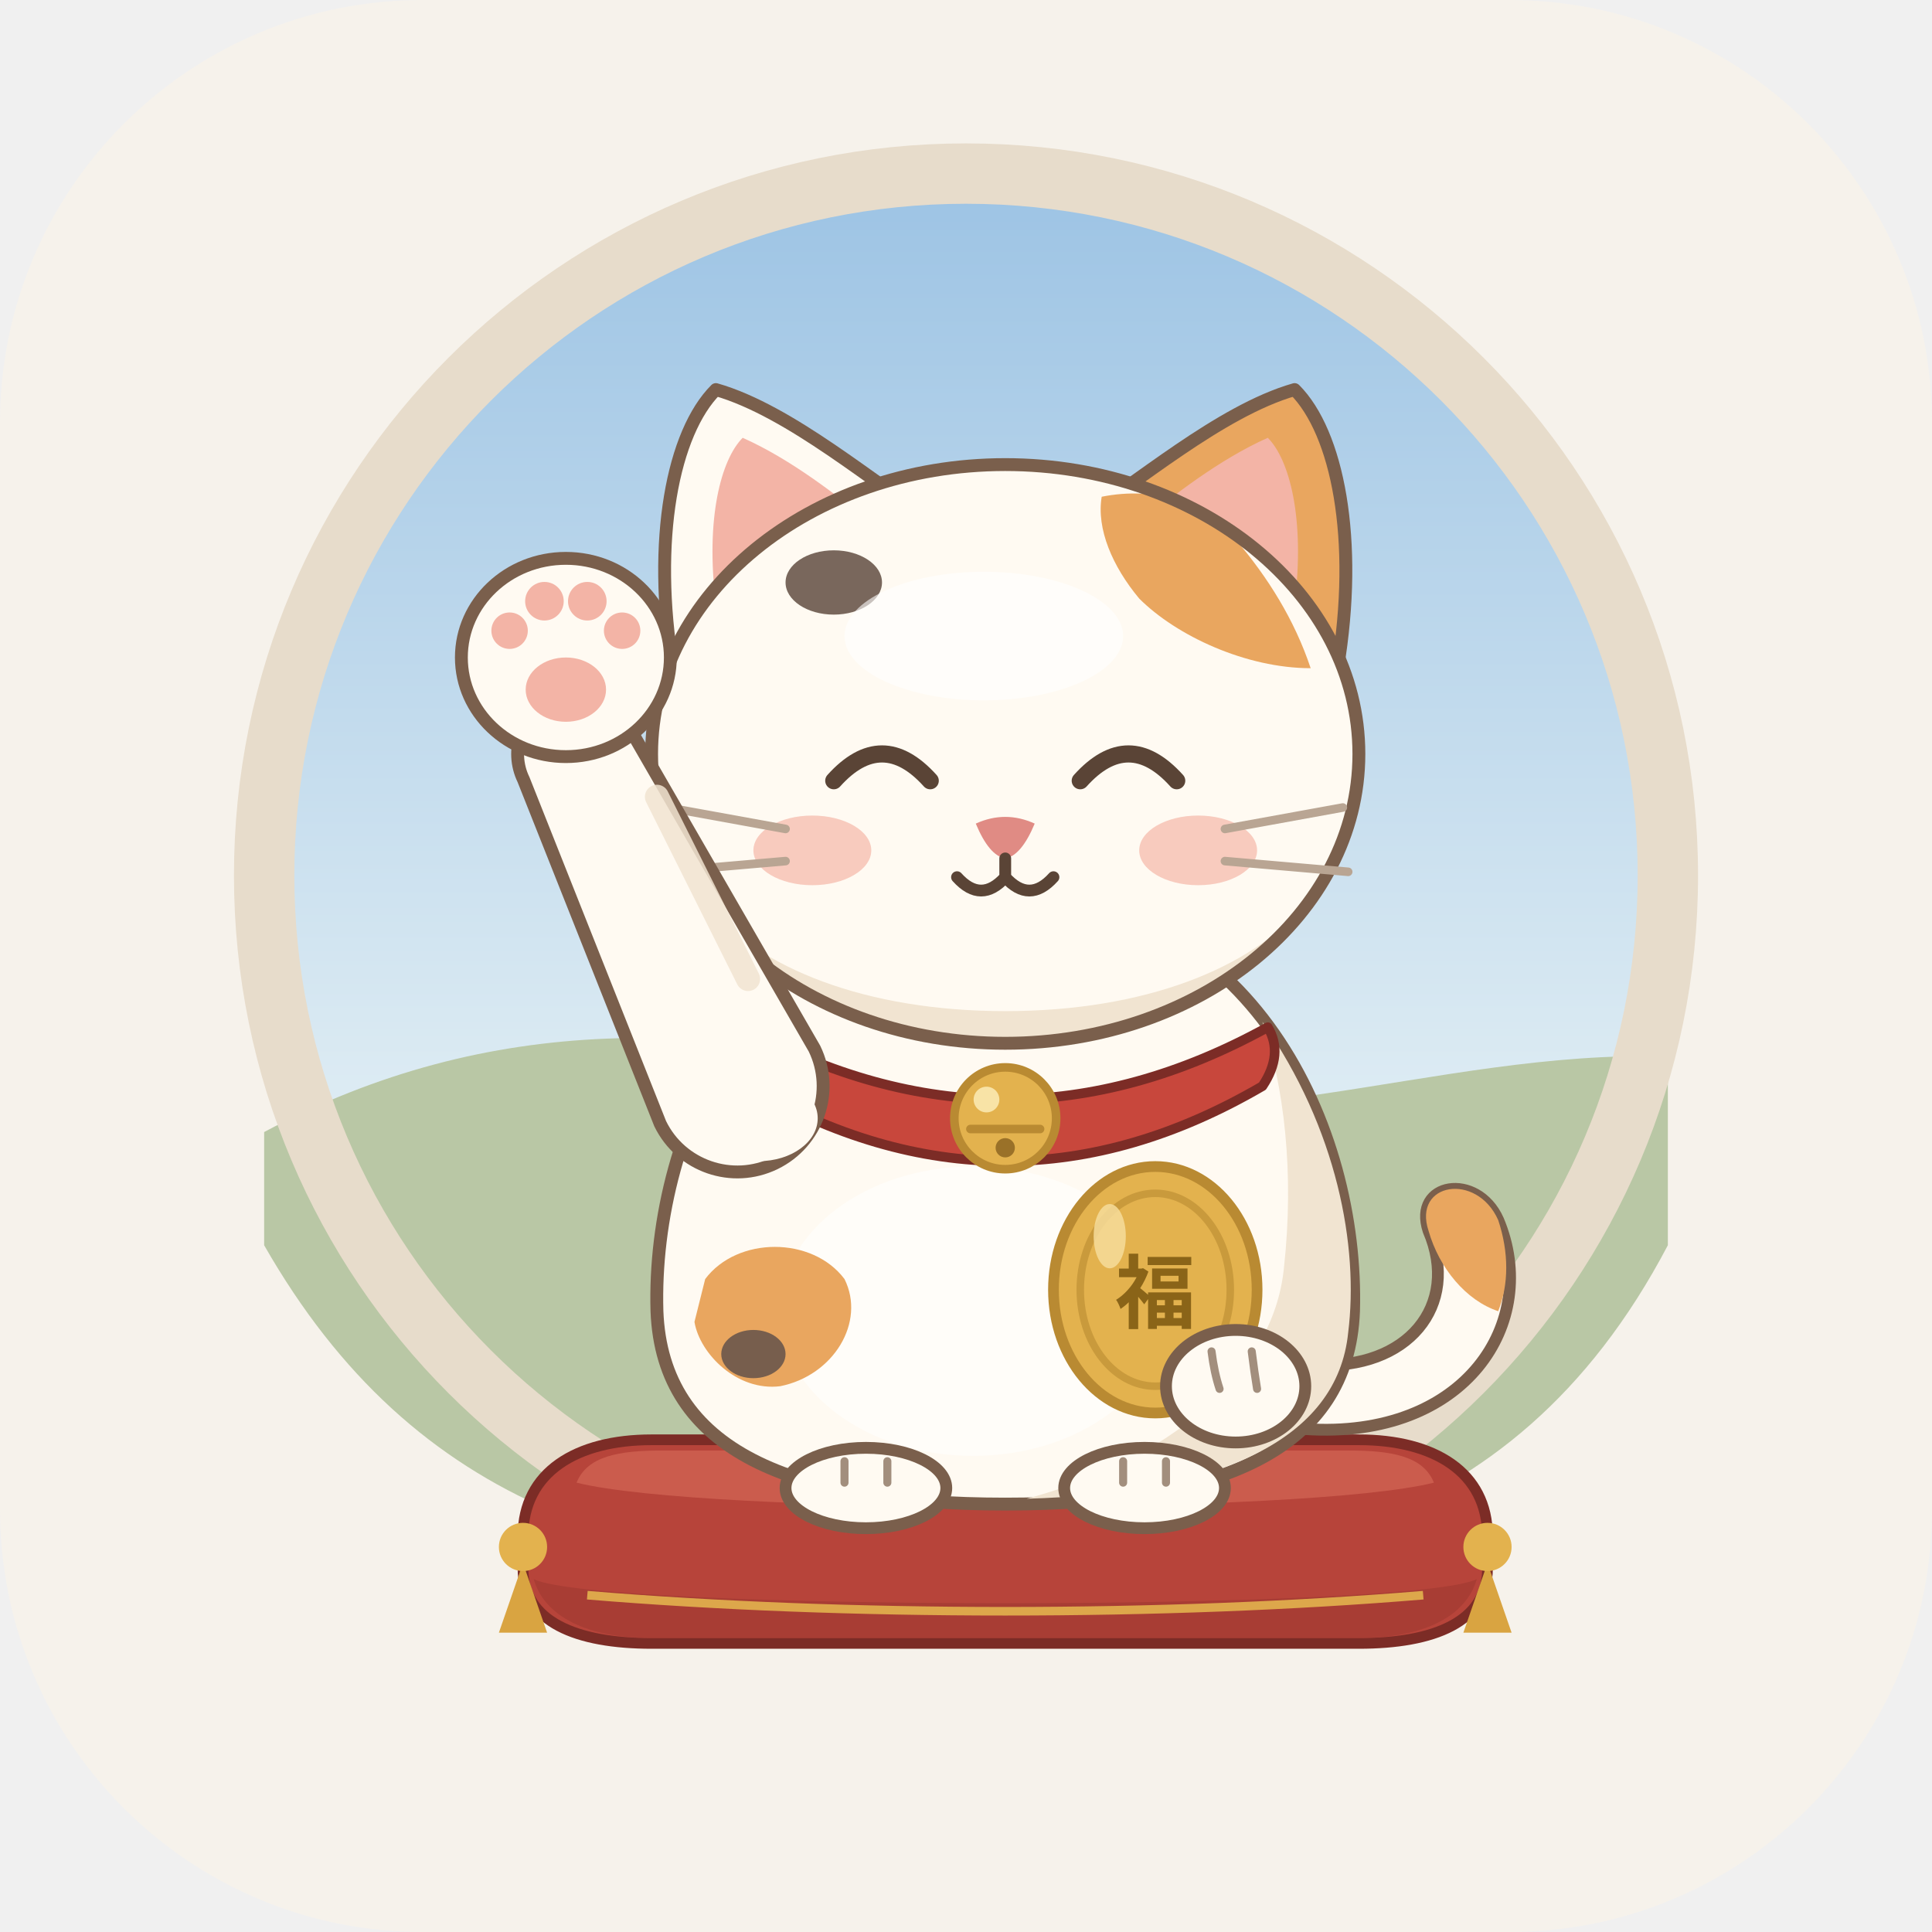
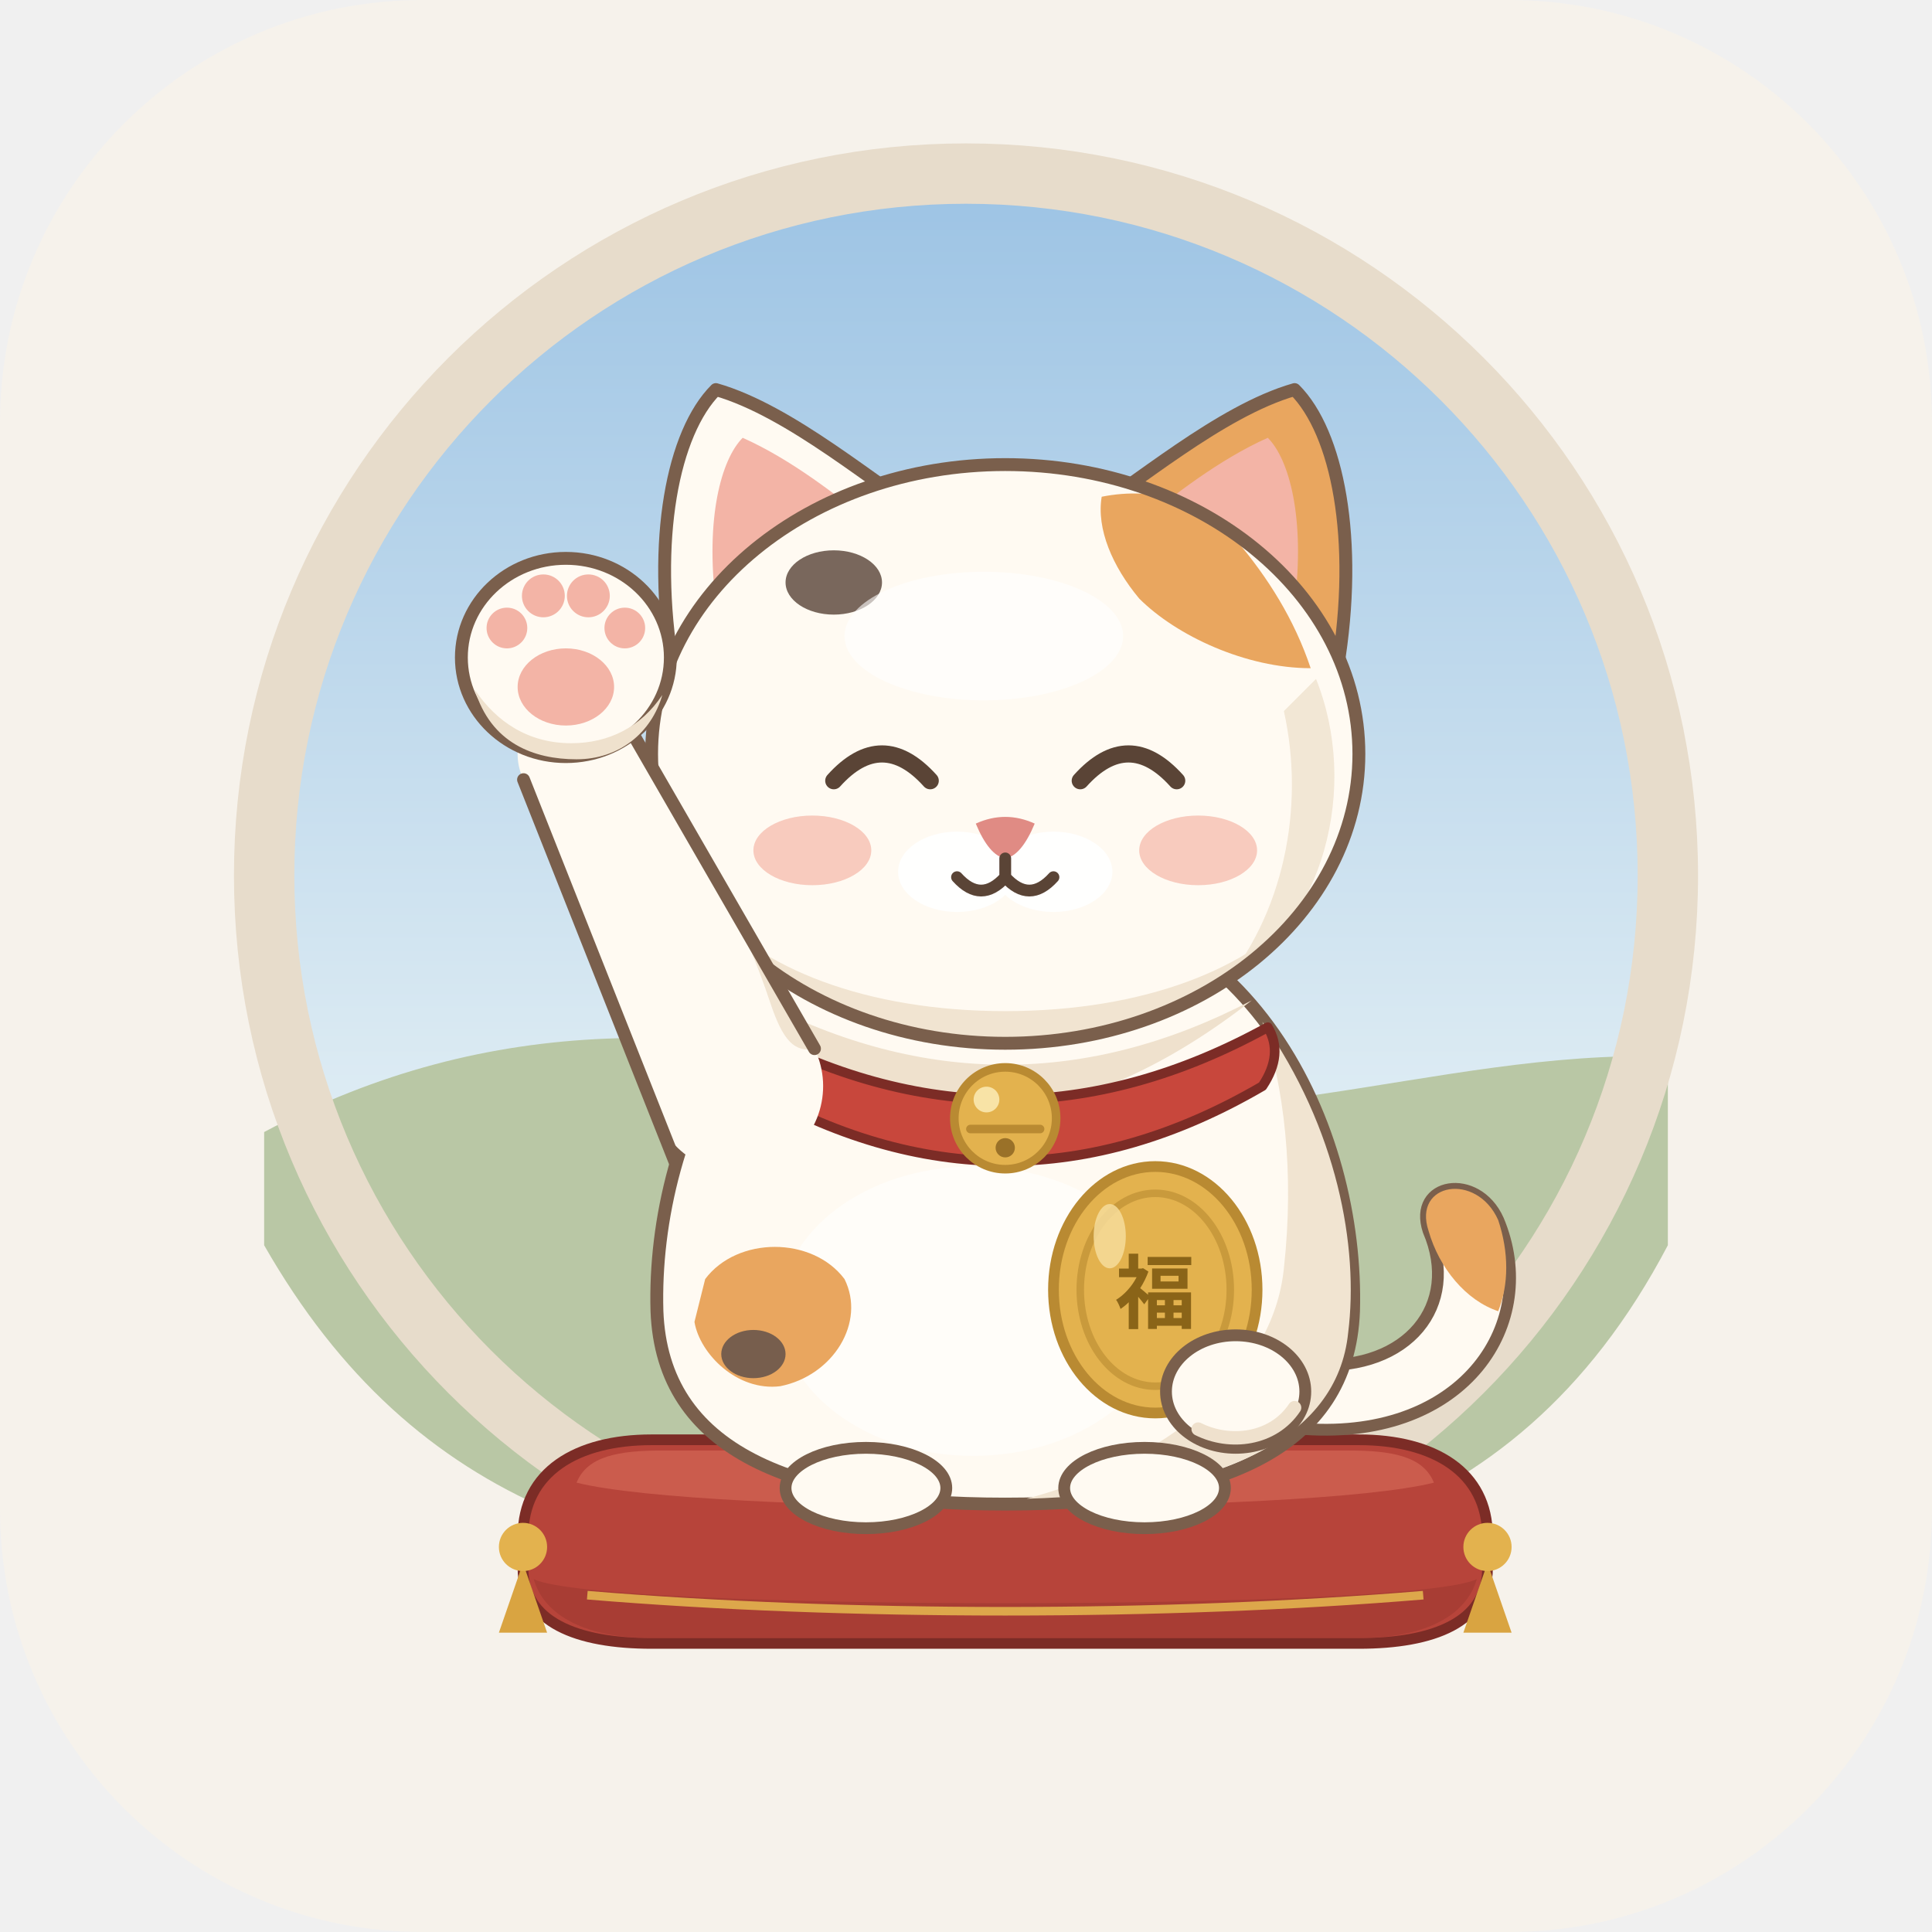
<svg xmlns="http://www.w3.org/2000/svg" viewBox="0 0 512 512">
  <defs>
    <linearGradient id="sky" x1="0" y1="0" x2="0" y2="1">
      <stop offset="0" stop-color="#9cc3e4" />
      <stop offset="0.65" stop-color="#dcebf3" />
      <stop offset="1" stop-color="#f6efe0" />
    </linearGradient>
  </defs>
  <rect width="512" height="512" rx="112" fill="#f6f2eb" />
  <circle cx="256" cy="232" r="186" fill="url(#sky)" />
  <path d="M70 300 C130 268 190 270 256 288 C320 306 380 278 442 280 L442 330 C400 410 330 418 256 418 C170 418 110 400 70 330 Z" fill="#b9c7a5" />
  <circle cx="256" cy="232" r="186" fill="none" stroke="#e7dccb" stroke-width="16" />
  <g transform="translate(96 72) scale(1.42)">
    <g id="hoki-cushion">
      <path d="M30 236 C30 224 40 218 54 218 L186 218 C200 218 210 224 210 236 L210 242 C210 252 200 256 186 256 L54 256 C40 256 30 252 30 242 Z" fill="#b7443a" stroke="#7c2c26" stroke-width="2" />
      <path d="M40 226 C42 221 48 220 56 220 L184 220 C192 220 198 221 200 226 C176 232 64 232 40 226 Z" fill="#cb5c4d" />
      <path d="M32 244 C34 251 42 255 54 255 L186 255 C198 255 206 251 208 244 C196 250 44 250 32 244 Z" fill="#9e3830" opacity="0.6" />
      <path d="M42 247 C90 251 150 251 198 247" fill="none" stroke="#e3b24e" stroke-width="1.6" opacity="0.9" />
      <path d="M30 241 L25.5 254 L34.5 254 Z" fill="#d9a441" />
      <circle cx="30" cy="238" r="4.5" fill="#e3b24e" />
      <path d="M210 241 L205.5 254 L214.5 254 Z" fill="#d9a441" />
      <circle cx="210" cy="238" r="4.5" fill="#e3b24e" />
    </g>
    <g id="hoki-body">
      <path d="M176 216 C206 218 220 196 212 177 C208 168 196 170 199 179 C205 193 195 205 178 204 Z" fill="#fffaf2" stroke="#7a5f4c" stroke-width="2.2" stroke-linejoin="round" />
      <path d="M199 179 C196 170 208 168 212 177 C214 183 214 189 212 194 C206 192 201 186 199 179 Z" fill="#e9a65f" />
      <path d="M120 116 C166 116 186 160 185 194 C184 220 160 230 120 230 C80 230 56 220 55 194 C54 160 74 116 120 116 Z" fill="#fffaf2" stroke="#7a5f4c" stroke-width="2.4" />
      <path d="M168 140 C182 160 186 182 184 198 C182 218 160 228 124 229 C150 222 170 206 172 186 C174 168 172 152 168 140 Z" fill="#f1e4d1" />
      <ellipse cx="114" cy="194" rx="36" ry="27" fill="#ffffff" opacity="0.55" />
      <path d="M64 188 C70 180 84 180 90 188 C94 196 88 206 78 208 C70 209 63 202 62 196 Z" fill="#e9a65f" />
      <ellipse cx="73" cy="202" rx="6" ry="4.5" fill="#6a574b" opacity="0.9" />
+       <path d="M74 136 Q120 160 166 136 Q120 172 74 148 Z" fill="#efe1cd" />
      <path d="M71 141 Q120 168 169 141 Q172 146 168 152 Q120 180 72 152 Q68 146 71 141 Z" fill="#c8473c" stroke="#7c2c26" stroke-width="1.8" stroke-linejoin="round" />
    </g>
    <g id="hoki-head">
      <path d="M58 74 C54 50 58 30 66 22 C80 26 96 40 106 46 Z" fill="#fffaf2" stroke="#7a5f4c" stroke-width="2.4" stroke-linejoin="round" />
      <path d="M66 62 C64 46 67 35 71 31 C80 35 89 42 95 47 Z" fill="#f3b4a6" />
      <path d="M182 74 C186 50 182 30 174 22 C160 26 144 40 134 46 Z" fill="#e9a65f" stroke="#7a5f4c" stroke-width="2.4" stroke-linejoin="round" />
      <path d="M174 62 C176 46 173 35 169 31 C160 35 151 42 145 47 Z" fill="#f3b4a6" />
      <ellipse cx="120" cy="90" rx="66" ry="54" fill="#fffaf2" />
      <path d="M138 42 C148 40 158 43 163 50 C169 57 174 65 177 74 C165 74 152 68 145 61 C140 55 137 48 138 42 Z" fill="#e9a65f" />
      <ellipse cx="88" cy="58" rx="9" ry="6" fill="#6a574b" opacity="0.9" />
      <ellipse cx="116" cy="68" rx="26" ry="12" fill="#ffffff" opacity="0.6" />
      <path d="M64 118 C74 136 96 144 120 144 C144 144 166 136 176 118 C166 130 146 138 120 138 C94 138 74 130 64 118 Z" fill="#f1e4d1" />
+       <path d="M178 76 C186 96 180 122 160 134 C172 120 176 100 172 82 Z" fill="#f1e4d1" opacity="0.9" />
      <ellipse cx="120" cy="90" rx="66" ry="54" fill="none" stroke="#7a5f4c" stroke-width="2.4" />
      <ellipse cx="84" cy="108" rx="11" ry="6.5" fill="#f2a493" opacity="0.55" />
      <ellipse cx="156" cy="108" rx="11" ry="6.5" fill="#f2a493" opacity="0.55" />
      <path d="M88 95 Q97 85 106 95" fill="none" stroke="#5a4436" stroke-width="3.2" stroke-linecap="round" />
      <path d="M134 95 Q143 85 152 95" fill="none" stroke="#5a4436" stroke-width="3.2" stroke-linecap="round" />
+       <ellipse cx="111" cy="112" rx="11" ry="7.5" fill="#ffffff" opacity="0.9" />
+       <ellipse cx="129" cy="112" rx="11" ry="7.5" fill="#ffffff" opacity="0.9" />
      <path d="M114.5 103 Q120 100.5 125.5 103 Q123 109 120 109.5 Q117 109 114.5 103 Z" fill="#e08b84" />
      <path d="M120 109.5 L120 113 M111 113 Q115.5 118 120 113 Q124.5 118 129 113" fill="none" stroke="#5a4436" stroke-width="2.2" stroke-linecap="round" stroke-linejoin="round" />
-       <path d="M161 104 L183 100 M161 110 L184 112" fill="none" stroke="#b9a593" stroke-width="1.6" stroke-linecap="round" />
-       <path d="M79 104 L57 100 M79 110 L56 112" fill="none" stroke="#b9a593" stroke-width="1.6" stroke-linecap="round" />
      <circle cx="120" cy="158" r="9.5" fill="#e3b24e" stroke="#b98a32" stroke-width="1.6" />
      <path d="M113.5 160 L126.5 160" fill="none" stroke="#b98a32" stroke-width="1.6" stroke-linecap="round" />
      <circle cx="120" cy="163.5" r="1.8" fill="#9a7128" />
      <circle cx="116.5" cy="154.5" r="2.4" fill="#f8e3a6" />
    </g>
    <g id="hoki-coin">
      <ellipse cx="148" cy="190" rx="19" ry="23" fill="#e3b24e" stroke="#b98a32" stroke-width="2" />
      <ellipse cx="148" cy="190" rx="14" ry="18" fill="none" stroke="#c99a3c" stroke-width="1.4" />
      <ellipse cx="139.5" cy="180" rx="3" ry="6" fill="#f6dc9a" opacity="0.85" />
      <text x="148" y="196" font-size="15" text-anchor="middle" fill="#8a6418" font-family="'Noto Serif SC', 'Songti SC', SimSun, serif" font-weight="700">福</text>
-       <ellipse cx="163" cy="208" rx="13" ry="10.5" fill="#fffaf2" stroke="#7a5f4c" stroke-width="2.2" />
-       <path d="M158.5 201.5 Q159 205.5 160 208.5 M166 201.5 Q166.5 205.5 167 208.5" fill="none" stroke="#7a5f4c" stroke-width="1.5" stroke-linecap="round" opacity="0.7" />
+       <path d="M153 209 C155 203 161 199 167 200 C161 204 158 208 157 213 Z" fill="#b98a32" opacity="0.45" />
+       <ellipse cx="163" cy="209" rx="13" ry="10.5" fill="#fffaf2" stroke="#7a5f4c" stroke-width="2.2" />
+       <path d="M156 216 C162 219 170 218 174 212" fill="none" stroke="#efe1cd" stroke-width="2.5" stroke-linecap="round" />
      <ellipse cx="94" cy="227" rx="15" ry="7.5" fill="#fffaf2" stroke="#7a5f4c" stroke-width="2.2" />
      <ellipse cx="146" cy="227" rx="15" ry="7.5" fill="#fffaf2" stroke="#7a5f4c" stroke-width="2.2" />
-       <path d="M90 222 L90 226 M98 222 L98 226 M142 222 L142 226 M150 222 L150 226" fill="none" stroke="#7a5f4c" stroke-width="1.5" stroke-linecap="round" opacity="0.7" />
    </g>
    <g id="hoki-paw">
-       <path d="M55.6 159 L30.1 94.8 A11 11 0 0 1 49.9 85.2 L84.4 145 A16 16 0 0 1 55.6 159 Z" fill="#fffaf2" stroke="#7a5f4c" stroke-width="2.4" stroke-linejoin="round" />
-       <path d="M72 132 L55 98" fill="none" stroke="#f1e4d1" stroke-width="4.5" stroke-linecap="round" opacity="0.85" />
-       <ellipse cx="74" cy="158" rx="11" ry="8" fill="#fffaf2" />
+       <path d="M55.6 159 L30.1 94.8 A11 11 0 0 1 49.9 85.2 L84.4 145 A16 16 0 0 1 55.6 159 Z" fill="#fffaf2" />
+       <path d="M84.4 145 L60 103 C66 112 72 124 76 136 C78 142 80 146 84.4 145 Z" fill="#efe1cd" opacity="0.9" />
+       <path d="M30.1 94.8 L58.4 166.2 M49.9 85.2 L84.4 145" fill="none" stroke="#7a5f4c" stroke-width="2.4" stroke-linecap="round" stroke-linejoin="round" />
      <ellipse cx="38" cy="72" rx="19.5" ry="18.5" fill="#fffaf2" stroke="#7a5f4c" stroke-width="2.4" />
-       <ellipse cx="38" cy="78" rx="7.5" ry="6" fill="#f3b4a6" />
-       <circle cx="27.5" cy="67" r="3.4" fill="#f3b4a6" />
-       <circle cx="34" cy="61.5" r="3.6" fill="#f3b4a6" />
-       <circle cx="42" cy="61.5" r="3.6" fill="#f3b4a6" />
-       <circle cx="48.5" cy="67" r="3.4" fill="#f3b4a6" />
+       <path d="M21 78 C24 88 32 91 40 91 C48 91 54 86 56 79 C52 85 46 88 39 88 C31 88 25 84 21 78 Z" fill="#efe1cd" />
+       <ellipse cx="38" cy="77.5" rx="9" ry="7.2" fill="#f3b4a6" />
+       <circle cx="27" cy="66.5" r="3.8" fill="#f3b4a6" />
+       <circle cx="33.8" cy="60.5" r="4" fill="#f3b4a6" />
+       <circle cx="42.2" cy="60.5" r="4" fill="#f3b4a6" />
+       <circle cx="49" cy="66.5" r="3.8" fill="#f3b4a6" />
    </g>
  </g>
</svg>
